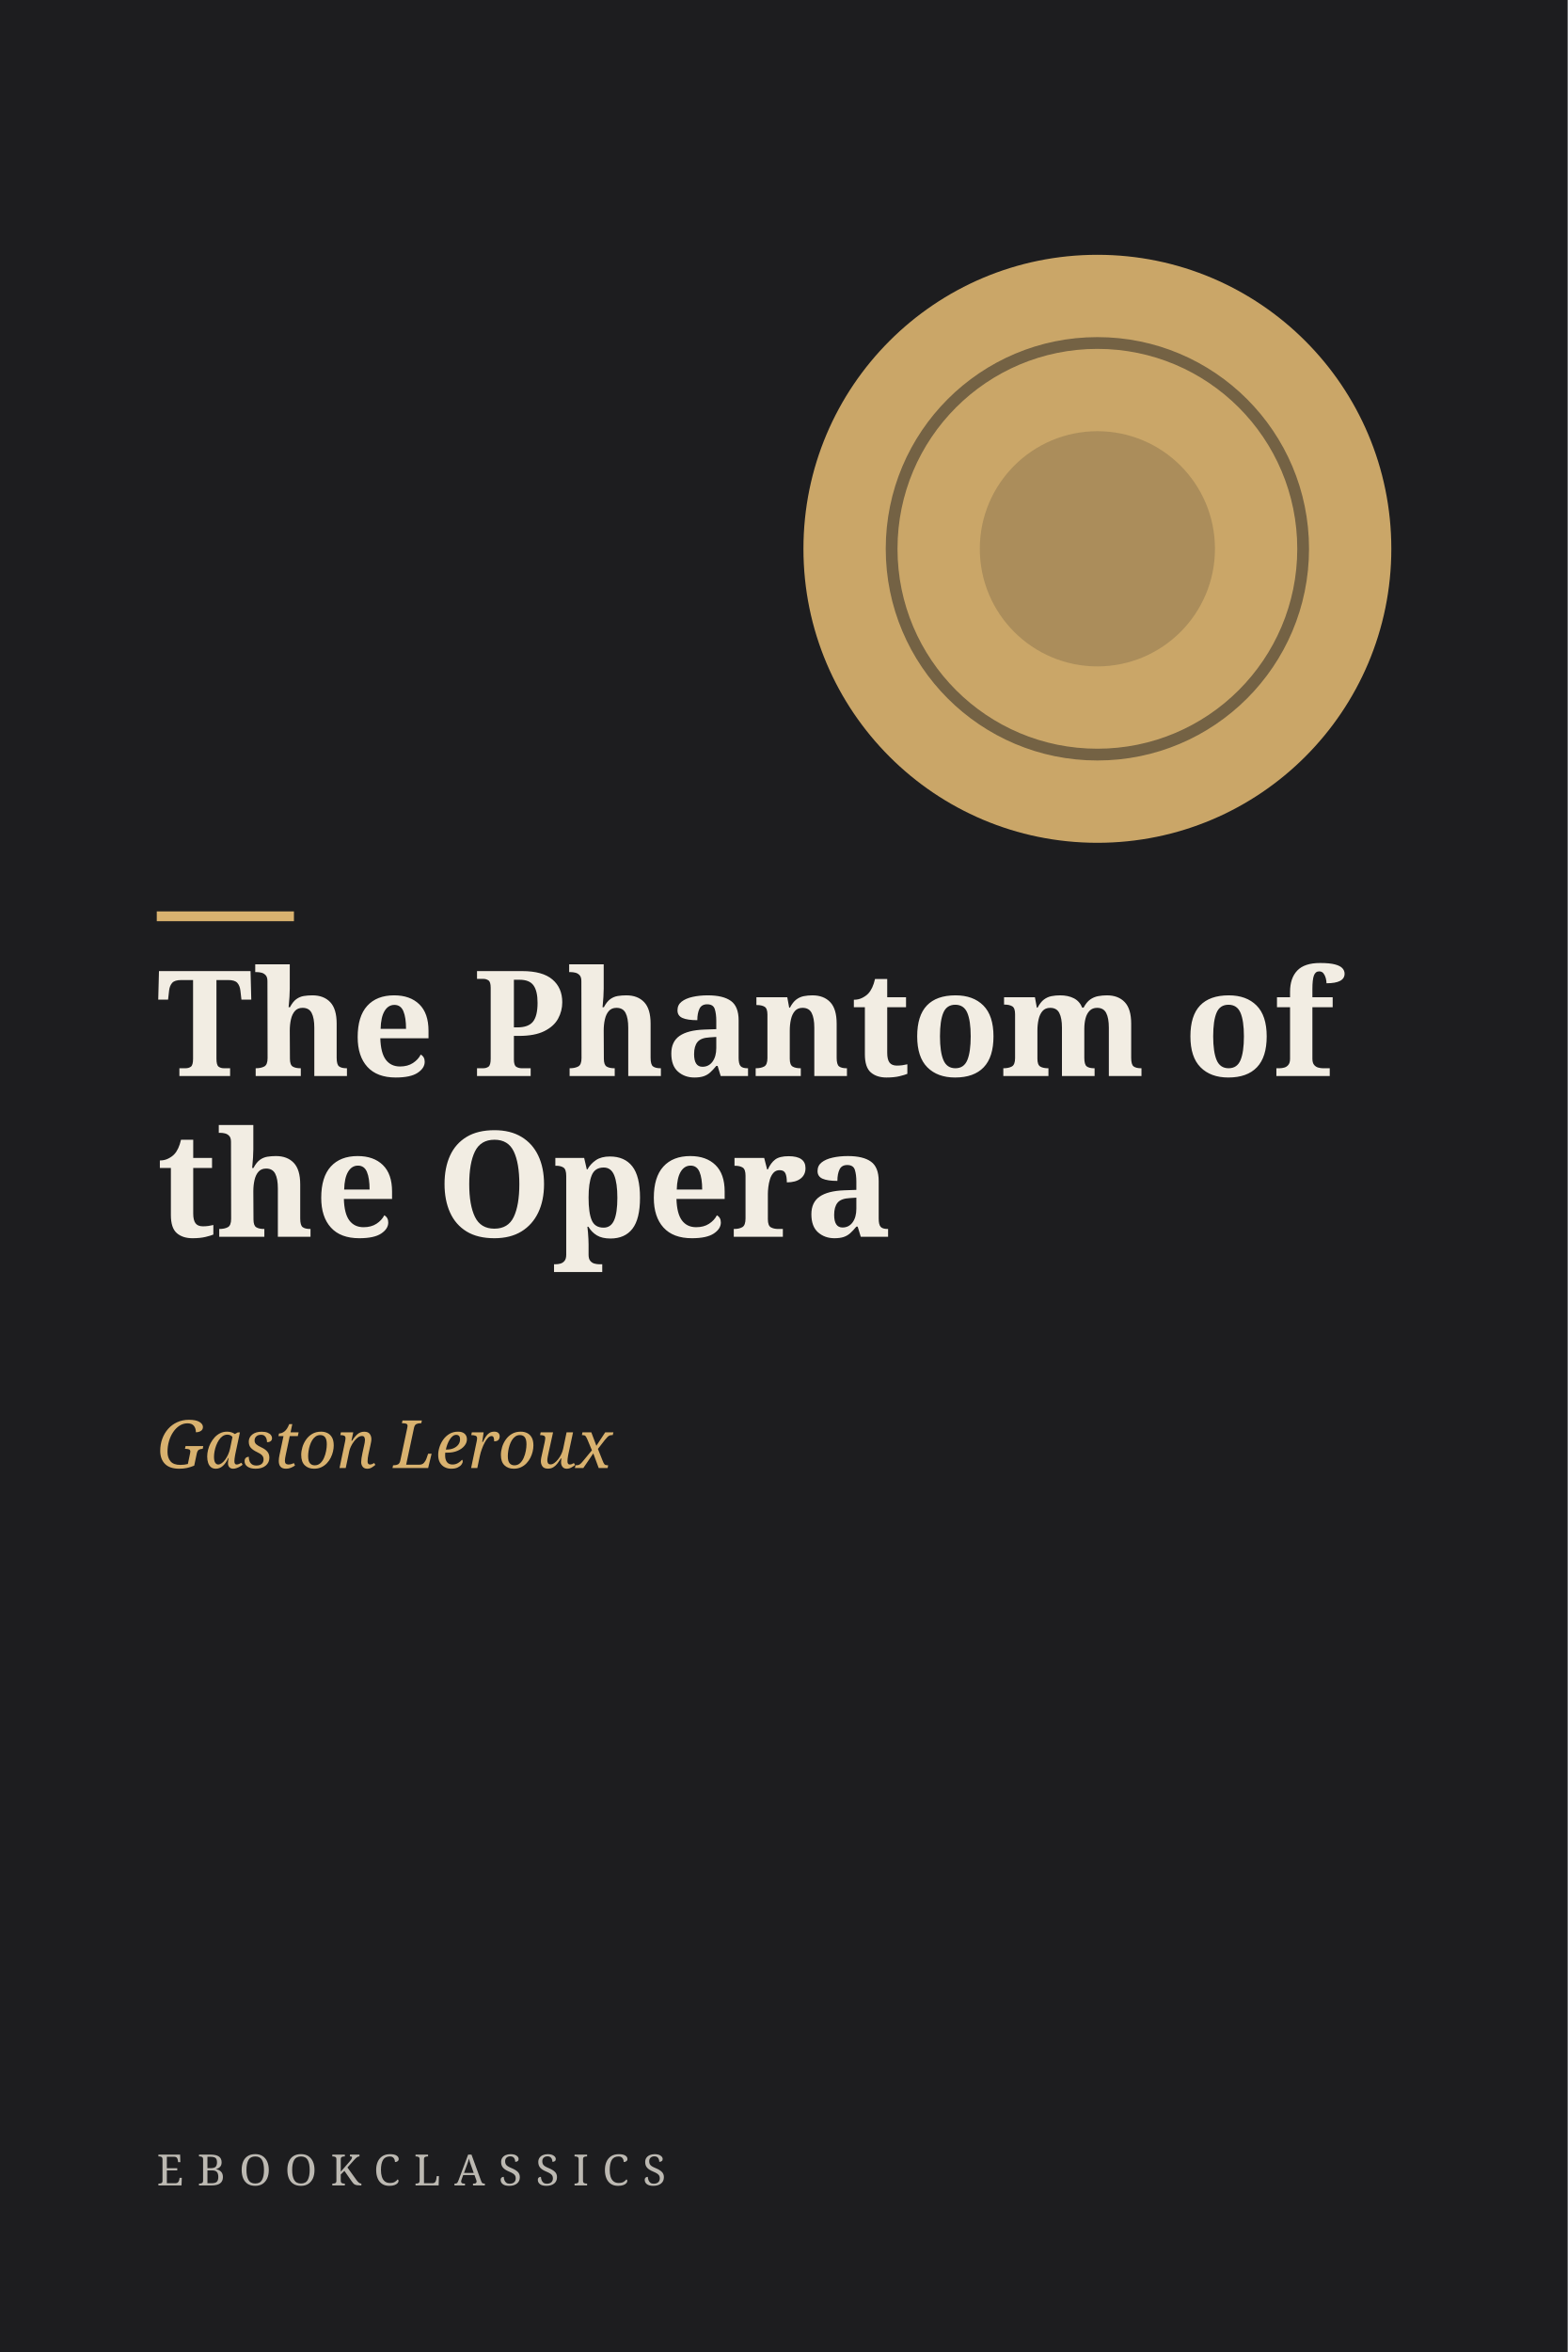
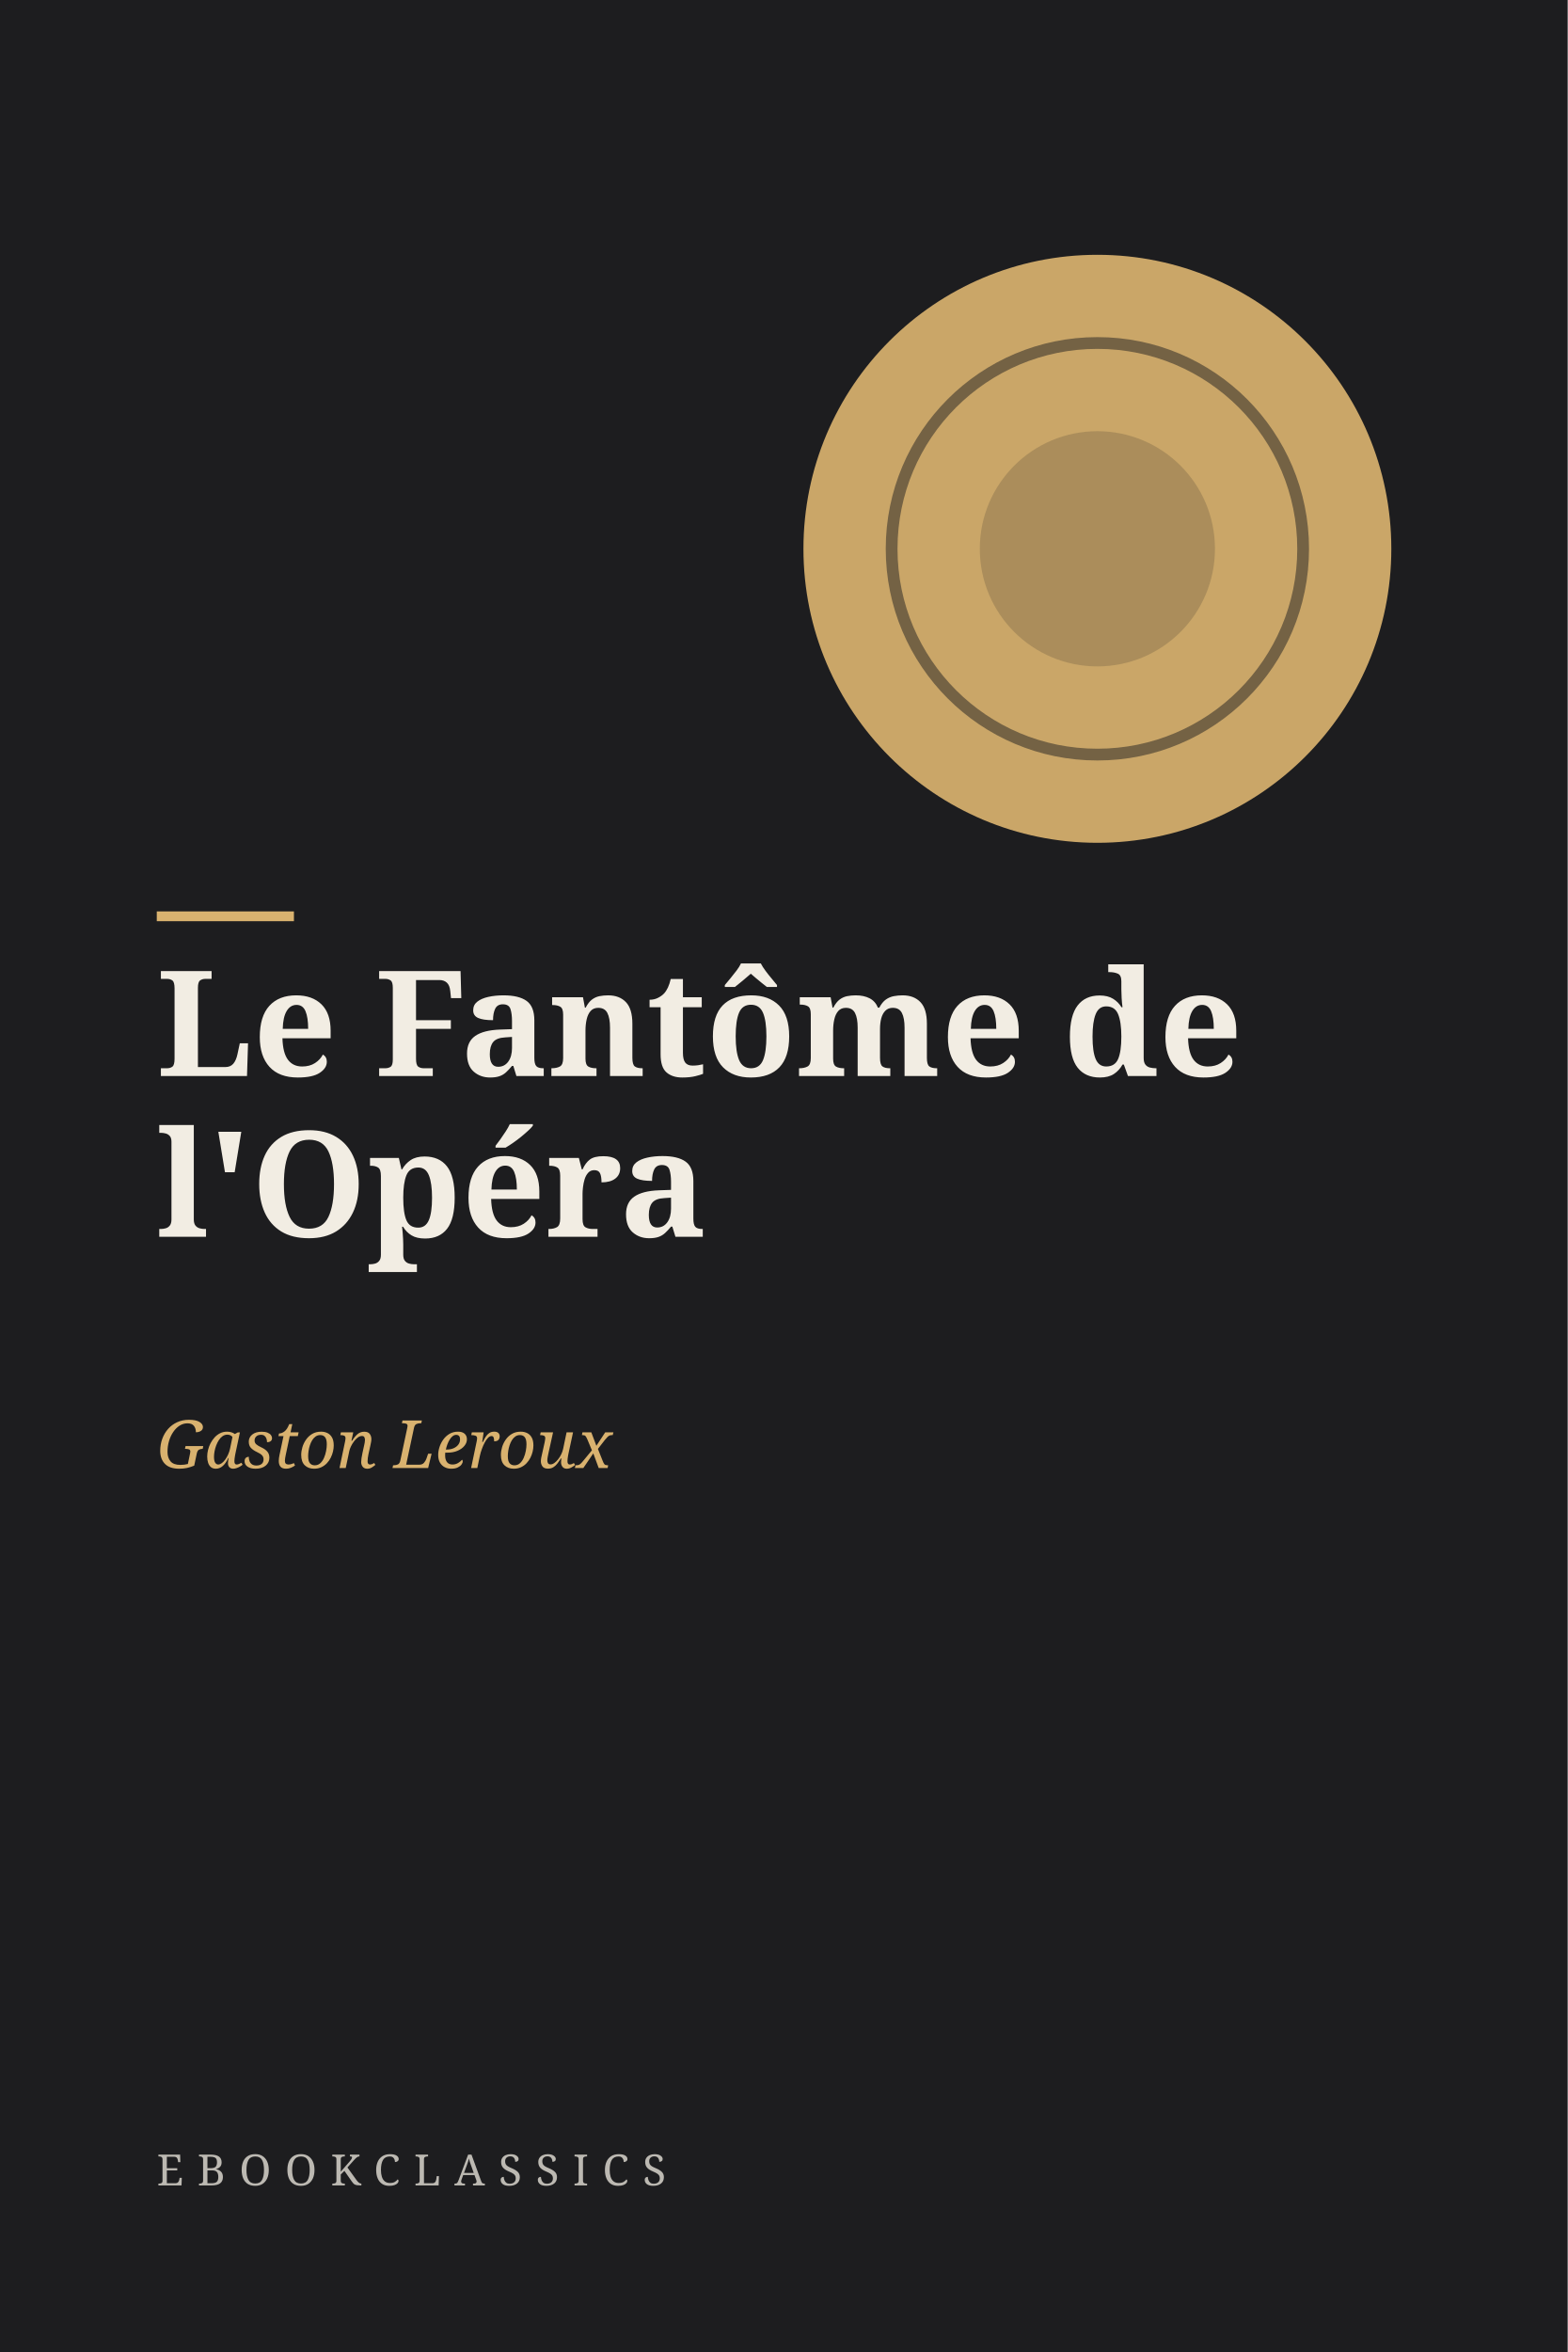
<svg xmlns="http://www.w3.org/2000/svg" width="1600" height="2400" viewBox="0 0 1600 2400">
  <rect width="1600" height="2400" fill="#1d1d1f" />
  <circle cx="1120" cy="560" r="300" fill="#d9b26f" opacity=".92" />
  <circle cx="1120" cy="560" r="210" fill="none" stroke="#1d1d1f" stroke-width="12" opacity=".5" />
  <circle cx="1120" cy="560" r="120" fill="#1d1d1f" opacity=".18" />
  <rect x="160" y="930" width="140" height="10" fill="#d9b26f" />
-   <text x="160" y="1098" font-size="150" font-weight="600" font-family="Libertinus Serif, Georgia, serif" fill="#f2ede3">The Phantom of</text>
-   <text x="160" y="1262" font-size="150" font-weight="600" font-family="Libertinus Serif, Georgia, serif" fill="#f2ede3">the Opera</text>
+   <text x="160" y="1098" font-size="150" font-weight="600" font-family="Libertinus Serif, Georgia, serif" fill="#f2ede3">Le Fantôme de</text>
+   <text x="160" y="1262" font-size="150" font-weight="600" font-family="Libertinus Serif, Georgia, serif" fill="#f2ede3">l'Opéra</text>
  <text x="160" y="1498" font-size="68" font-style="italic" font-family="Libertinus Serif, Georgia, serif" fill="#d9b26f">Gaston Leroux</text>
  <text x="160" y="2230" font-size="44" letter-spacing="14" font-family="Libertinus Serif, Georgia, serif" fill="#f2ede3" opacity=".75">EBOOKCLASSICS</text>
</svg>
